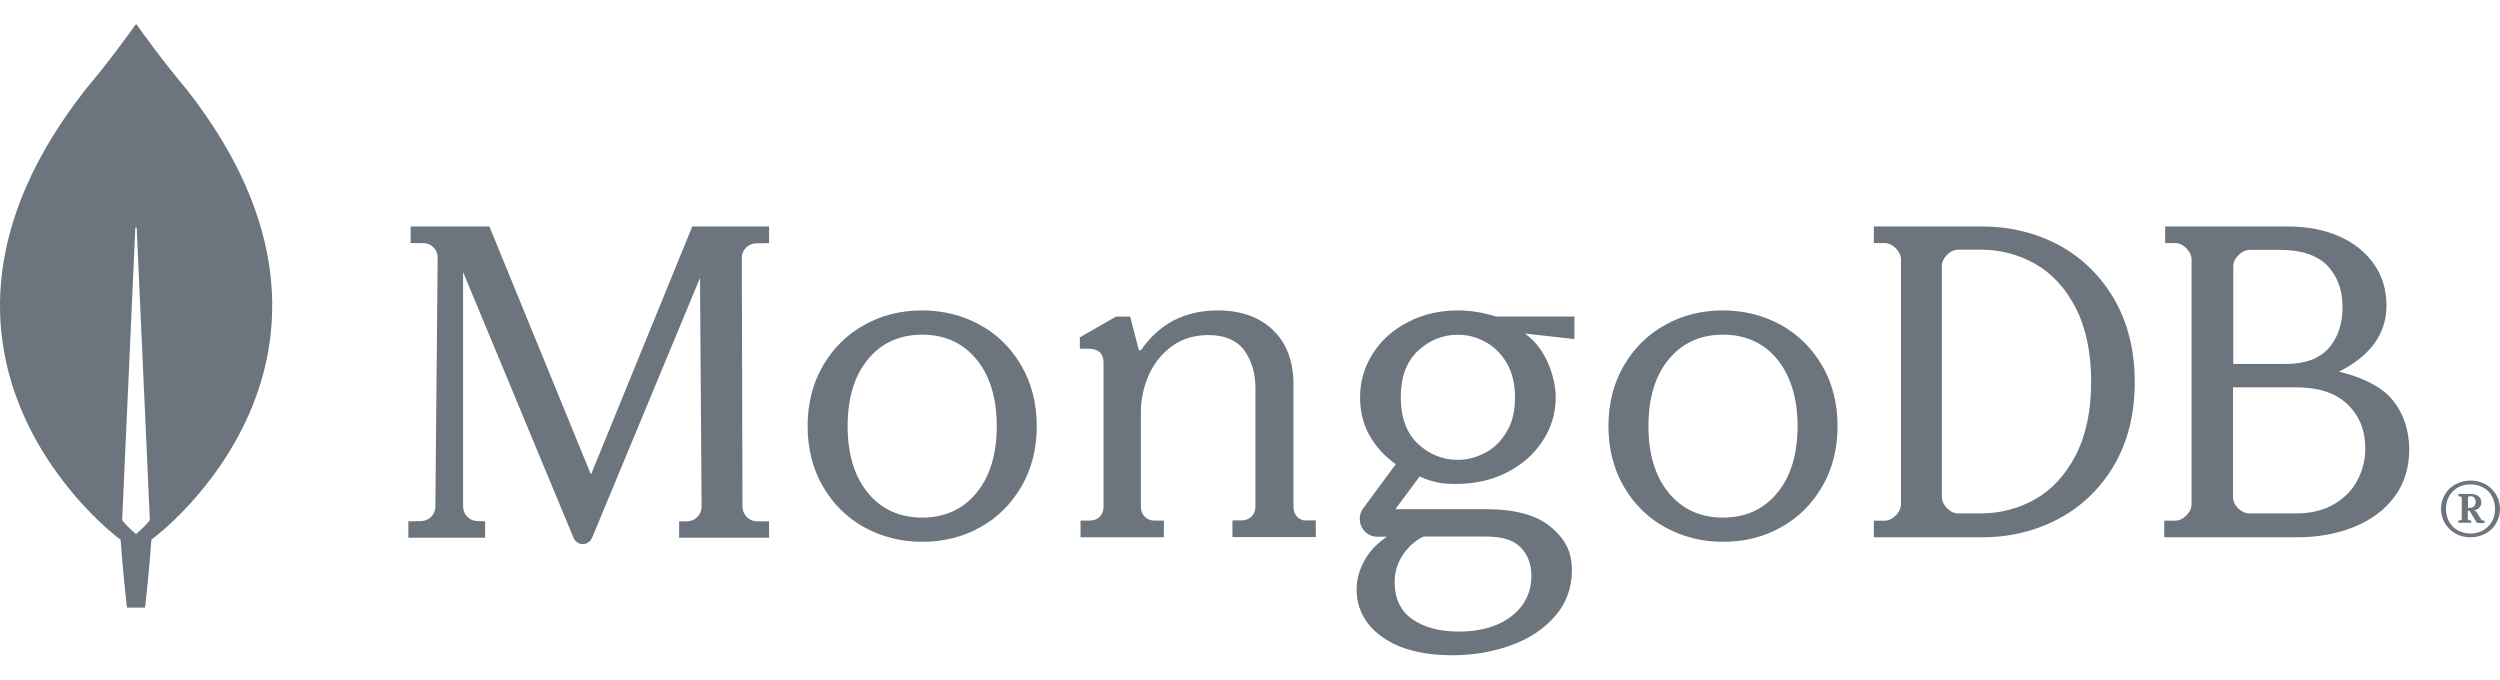
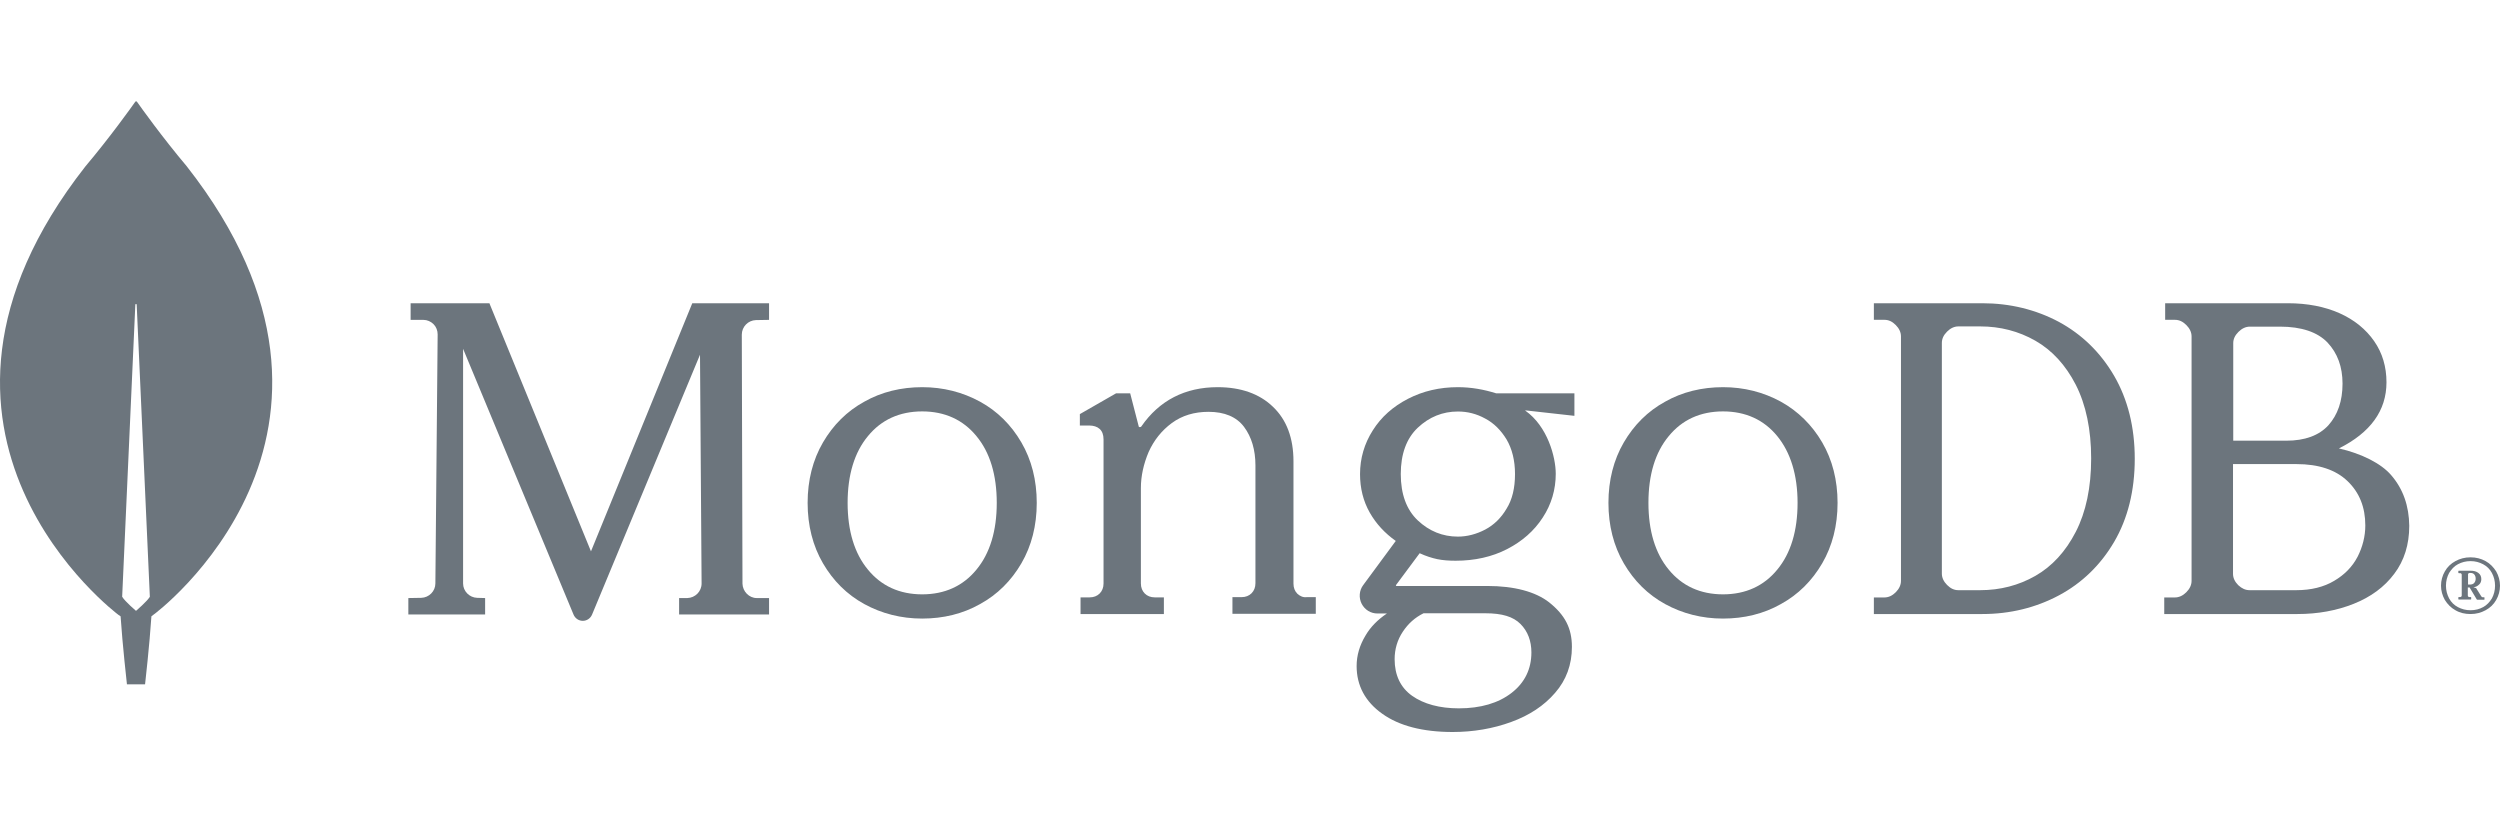
- <svg xmlns="http://www.w3.org/2000/svg" width="114" height="31" viewBox="0 0 1102 278" fill="none">
+ <svg xmlns="http://www.w3.org/2000/svg" width="120" height="40" viewBox="0 0 1102 278" fill="none">
  <path d="M82.323 28.644C71.537 15.847 62.248 2.849 60.351 0.15C60.151 -0.05 59.852 -0.05 59.652 0.15C57.754 2.849 48.466 15.847 37.68 28.644C-54.902 146.721 52.261 226.406 52.261 226.406L53.16 227.006C53.959 239.303 55.956 257 55.956 257H59.951H63.946C63.946 257 65.944 239.403 66.743 227.006L67.642 226.306C67.741 226.406 174.905 146.721 82.323 28.644ZM59.951 224.606C59.951 224.606 55.158 220.507 53.859 218.408V218.207L59.652 89.633C59.652 89.233 60.251 89.233 60.251 89.633L66.044 218.207V218.408C64.745 220.507 59.951 224.606 59.951 224.606Z" fill="#6C757D" />
  <path d="M260.501 198.369L215.845 89.301L215.745 89H181.001V96.331H186.608C188.31 96.331 189.912 97.034 191.114 98.24C192.315 99.445 192.916 101.052 192.916 102.759L191.915 212.53C191.915 215.944 189.112 218.756 185.707 218.857L180 218.957V226.188H213.843V218.957L210.338 218.857C206.934 218.756 204.13 215.944 204.13 212.53V109.086L252.792 226.188C253.492 227.895 255.094 229 256.897 229C258.699 229 260.301 227.895 261.002 226.188L308.562 111.697L309.263 212.53C309.263 216.045 306.459 218.857 302.955 218.957H299.35V226.188H339V218.957H333.593C330.189 218.957 327.385 216.045 327.285 212.63L326.985 102.859C326.985 99.344 329.788 96.532 333.193 96.432L339 96.331V89H305.157L260.501 198.369Z" fill="#6C757D" />
  <path d="M571.869 217.046C570.764 215.94 570.162 214.431 570.162 212.62V158.696C570.162 148.435 567.151 140.386 561.127 134.652C555.205 128.917 546.973 126 536.734 126C522.378 126 511.035 131.835 503.104 143.304C503.004 143.505 502.703 143.606 502.402 143.606C502.1 143.606 501.9 143.404 501.9 143.103L498.185 128.716H491.961L476 137.871V142.901H480.116C482.023 142.901 483.629 143.404 484.734 144.411C485.838 145.417 486.44 146.926 486.44 149.038V212.519C486.44 214.33 485.838 215.839 484.734 216.946C483.629 218.052 482.124 218.656 480.317 218.656H476.301V226H513.042V218.656H509.027C507.22 218.656 505.714 218.052 504.61 216.946C503.506 215.839 502.903 214.33 502.903 212.519V170.467C502.903 165.135 504.108 159.803 506.317 154.571C508.625 149.441 512.038 145.115 516.556 141.795C521.073 138.475 526.494 136.865 532.718 136.865C539.745 136.865 545.066 139.078 548.378 143.505C551.691 147.932 553.398 153.666 553.398 160.507V212.419C553.398 214.229 552.795 215.738 551.691 216.845C550.587 217.952 549.081 218.555 547.274 218.555H543.259V225.899H580V218.555H575.985C574.479 218.757 573.073 218.153 571.869 217.046Z" fill="#6C757D" />
  <path d="M907.546 97.212C897.39 91.804 886.039 89 873.792 89H826V96.311H830.68C832.472 96.311 834.065 97.012 835.658 98.614C837.152 100.116 837.948 101.819 837.948 103.621V211.379C837.948 213.181 837.152 214.884 835.658 216.386C834.165 217.888 832.472 218.689 830.68 218.689H826V226H873.792C886.039 226 897.39 223.196 907.546 217.788C917.701 212.38 925.966 204.368 931.94 194.154C937.914 183.939 941 171.621 941 157.6C941 143.58 937.914 131.362 931.94 121.047C925.866 110.632 917.701 102.72 907.546 97.212ZM921.784 157.4C921.784 170.219 919.494 181.034 915.013 189.747C910.533 198.46 904.558 204.969 897.19 209.176C889.823 213.382 881.658 215.485 872.896 215.485H863.238C861.446 215.485 859.853 214.784 858.26 213.181C856.766 211.679 855.97 209.977 855.97 208.174V106.526C855.97 104.723 856.667 103.121 858.26 101.518C859.753 100.016 861.446 99.215 863.238 99.215H872.896C881.658 99.215 889.823 101.318 897.19 105.524C904.558 109.73 910.533 116.24 915.013 124.952C919.494 133.765 921.784 144.681 921.784 157.4Z" fill="#6C757D" />
  <path d="M1053.97 164.711C1049.55 159.603 1041.02 155.297 1030.99 152.993C1044.84 146.083 1051.96 136.369 1051.96 123.851C1051.96 117.041 1050.16 110.932 1046.54 105.724C1042.93 100.517 1037.81 96.311 1031.29 93.406C1024.76 90.502 1017.13 89 1008.5 89H954.402V96.311H958.718C960.524 96.311 962.13 97.012 963.736 98.614C965.242 100.116 966.045 101.819 966.045 103.621V211.379C966.045 213.181 965.242 214.884 963.736 216.386C962.231 217.888 960.524 218.689 958.718 218.689H954V226H1012.72C1021.65 226 1029.98 224.498 1037.51 221.493C1045.04 218.489 1051.06 214.083 1055.38 208.274C1059.79 202.466 1062 195.355 1062 187.143C1061.9 178.33 1059.29 170.819 1053.97 164.711ZM986.621 213.281C985.115 211.779 984.312 210.077 984.312 208.274V159.903H1012.22C1022.05 159.903 1029.58 162.407 1034.8 167.414C1040.02 172.422 1042.63 178.931 1042.63 186.943C1042.63 191.75 1041.42 196.457 1039.22 200.763C1036.91 205.17 1033.49 208.675 1028.88 211.379C1024.36 214.083 1018.74 215.485 1012.22 215.485H991.639C989.833 215.485 988.227 214.784 986.621 213.281ZM984.413 149.588V106.626C984.413 104.823 985.115 103.221 986.721 101.618C988.227 100.116 989.933 99.315 991.74 99.315H1004.99C1014.52 99.315 1021.55 101.719 1025.97 106.325C1030.38 111.032 1032.59 117.041 1032.59 124.452C1032.59 132.063 1030.48 138.172 1026.37 142.778C1022.25 147.285 1016.03 149.588 1007.8 149.588H984.413Z" fill="#6C757D" />
  <path d="M431.999 132.388C424.329 128.196 415.763 126 406.5 126C397.237 126 388.571 128.096 381.001 132.388C373.331 136.579 367.255 142.667 362.773 150.352C358.291 158.037 356 167.02 356 177C356 186.98 358.291 195.963 362.773 203.648C367.255 211.333 373.331 217.421 381.001 221.613C388.671 225.804 397.237 228 406.5 228C415.763 228 424.429 225.904 431.999 221.613C439.669 217.421 445.745 211.333 450.227 203.648C454.709 195.963 457 186.98 457 177C457 167.02 454.709 158.037 450.227 150.352C445.745 142.667 439.669 136.579 431.999 132.388ZM439.37 177C439.37 189.276 436.382 199.256 430.405 206.442C424.529 213.628 416.461 217.321 406.5 217.321C396.54 217.321 388.471 213.628 382.595 206.442C376.618 199.256 373.63 189.276 373.63 177C373.63 164.724 376.618 154.744 382.595 147.558C388.471 140.372 396.54 136.679 406.5 136.679C416.461 136.679 424.529 140.372 430.405 147.558C436.382 154.744 439.37 164.724 439.37 177Z" fill="#6C757D" />
  <path d="M784.999 132.388C777.329 128.196 768.763 126 759.5 126C750.237 126 741.571 128.096 734.001 132.388C726.331 136.579 720.255 142.667 715.773 150.352C711.291 158.037 709 167.02 709 177C709 186.98 711.291 195.963 715.773 203.648C720.255 211.333 726.331 217.421 734.001 221.613C741.671 225.804 750.237 228 759.5 228C768.763 228 777.429 225.904 784.999 221.613C792.669 217.421 798.745 211.333 803.227 203.648C807.709 195.963 810 186.98 810 177C810 167.02 807.709 158.037 803.227 150.352C798.745 142.667 792.569 136.579 784.999 132.388ZM792.37 177C792.37 189.276 789.381 199.256 783.405 206.442C777.528 213.628 769.46 217.321 759.5 217.321C749.539 217.321 741.471 213.628 735.595 206.442C729.618 199.256 726.63 189.276 726.63 177C726.63 164.624 729.618 154.744 735.595 147.558C741.471 140.372 749.539 136.679 759.5 136.679C769.46 136.679 777.528 140.372 783.405 147.558C789.282 154.744 792.37 164.724 792.37 177Z" fill="#6C757D" />
  <path d="M642.64 126C634.614 126 627.292 127.704 620.671 131.113C614.05 134.522 608.834 139.135 605.122 145.05C601.411 150.865 599.505 157.383 599.505 164.301C599.505 170.517 600.909 176.232 603.818 181.346C606.627 186.259 610.439 190.369 615.254 193.778L600.909 213.23C599.103 215.636 598.903 218.844 600.207 221.451C601.611 224.158 604.219 225.763 607.229 225.763H611.342C607.329 228.47 604.119 231.678 601.912 235.488C599.304 239.799 598 244.311 598 248.923C598 257.546 601.812 264.665 609.335 269.979C616.759 275.293 627.191 278 640.332 278C649.461 278 658.188 276.496 666.113 273.588C674.138 270.681 680.658 266.369 685.473 260.755C690.389 255.14 692.897 248.322 692.897 240.501C692.897 232.28 689.887 226.464 682.865 220.85C676.847 216.137 667.417 213.631 655.68 213.631H615.555C615.455 213.631 615.354 213.53 615.354 213.53C615.354 213.53 615.254 213.33 615.354 213.23L625.787 199.193C628.596 200.496 631.204 201.298 633.511 201.799C635.918 202.301 638.627 202.501 641.636 202.501C650.063 202.501 657.687 200.797 664.307 197.388C670.928 193.979 676.245 189.367 680.057 183.451C683.868 177.636 685.774 171.119 685.774 164.201C685.774 156.781 682.163 143.245 672.332 136.327C672.332 136.227 672.433 136.227 672.433 136.227L694 138.633V128.707H659.492C654.075 127.003 648.458 126 642.64 126ZM654.677 188.765C650.865 190.77 646.752 191.873 642.64 191.873C635.919 191.873 630 189.467 624.984 184.755C619.969 180.042 617.461 173.124 617.461 164.301C617.461 155.478 619.969 148.559 624.984 143.847C630 139.135 635.919 136.728 642.64 136.728C646.853 136.728 650.865 137.731 654.677 139.836C658.489 141.842 661.599 144.95 664.107 149.061C666.514 153.172 667.818 158.285 667.818 164.301C667.818 170.417 666.614 175.53 664.107 179.541C661.699 183.652 658.489 186.76 654.677 188.765ZM627.492 225.662H654.677C662.201 225.662 667.016 227.166 670.226 230.375C673.436 233.583 675.041 237.894 675.041 242.908C675.041 250.227 672.132 256.243 666.314 260.755C660.495 265.267 652.671 267.573 643.041 267.573C634.614 267.573 627.592 265.668 622.476 262.058C617.36 258.449 614.752 252.934 614.752 245.916C614.752 241.504 615.956 237.393 618.364 233.784C620.771 230.174 623.68 227.567 627.492 225.662Z" fill="#6C757D" />
  <path d="M1082.35 224.327C1080.37 223.244 1078.88 221.669 1077.69 219.799C1076.6 217.831 1076 215.764 1076 213.5C1076 211.236 1076.6 209.071 1077.69 207.201C1078.78 205.232 1080.37 203.756 1082.35 202.673C1084.34 201.591 1086.52 201 1089 201C1091.48 201 1093.66 201.591 1095.65 202.673C1097.63 203.756 1099.12 205.331 1100.31 207.201C1101.4 209.169 1102 211.236 1102 213.5C1102 215.764 1101.4 217.929 1100.31 219.799C1099.22 221.768 1097.63 223.244 1095.65 224.327C1093.66 225.409 1091.48 226 1089 226C1086.62 226 1084.34 225.508 1082.35 224.327ZM1094.56 222.949C1096.24 222.063 1097.44 220.685 1098.43 219.11C1099.32 217.437 1099.82 215.567 1099.82 213.5C1099.82 211.433 1099.32 209.563 1098.43 207.89C1097.53 206.217 1096.24 204.937 1094.56 204.051C1092.87 203.165 1091.08 202.673 1089 202.673C1086.92 202.673 1085.13 203.165 1083.44 204.051C1081.76 204.937 1080.56 206.315 1079.57 207.89C1078.68 209.563 1078.18 211.433 1078.18 213.5C1078.18 215.567 1078.68 217.437 1079.57 219.11C1080.47 220.783 1081.76 222.063 1083.44 222.949C1085.13 223.835 1086.92 224.327 1089 224.327C1091.08 224.327 1092.97 223.835 1094.56 222.949ZM1083.64 219.504V218.618L1083.84 218.52H1084.44C1084.63 218.52 1084.83 218.421 1084.93 218.323C1085.13 218.126 1085.13 218.028 1085.13 217.831V208.677C1085.13 208.48 1085.03 208.284 1084.93 208.185C1084.73 207.988 1084.63 207.988 1084.44 207.988H1083.84L1083.64 207.89V207.004L1083.84 206.906H1089C1090.49 206.906 1091.58 207.201 1092.47 207.89C1093.37 208.579 1093.76 209.465 1093.76 210.646C1093.76 211.532 1093.47 212.417 1092.77 213.008C1092.08 213.697 1091.28 214.091 1090.29 214.189L1091.48 214.583L1093.76 218.224C1093.96 218.52 1094.16 218.618 1094.46 218.618H1095.05L1095.15 218.717V219.602L1095.05 219.701H1091.98L1091.78 219.602L1088.6 214.287H1087.81V217.831C1087.81 218.028 1087.91 218.224 1088.01 218.323C1088.21 218.52 1088.31 218.52 1088.5 218.52H1089.1L1089.3 218.618V219.504L1089.1 219.602H1083.84L1083.64 219.504ZM1088.7 213.008C1089.5 213.008 1090.19 212.811 1090.59 212.319C1090.98 211.925 1091.28 211.236 1091.28 210.449C1091.28 209.661 1091.08 209.071 1090.69 208.579C1090.29 208.087 1089.69 207.89 1089 207.89H1088.6C1088.4 207.89 1088.21 207.988 1088.11 208.087C1087.91 208.283 1087.91 208.382 1087.91 208.579V213.008H1088.7Z" fill="#6C757D" />
</svg>
